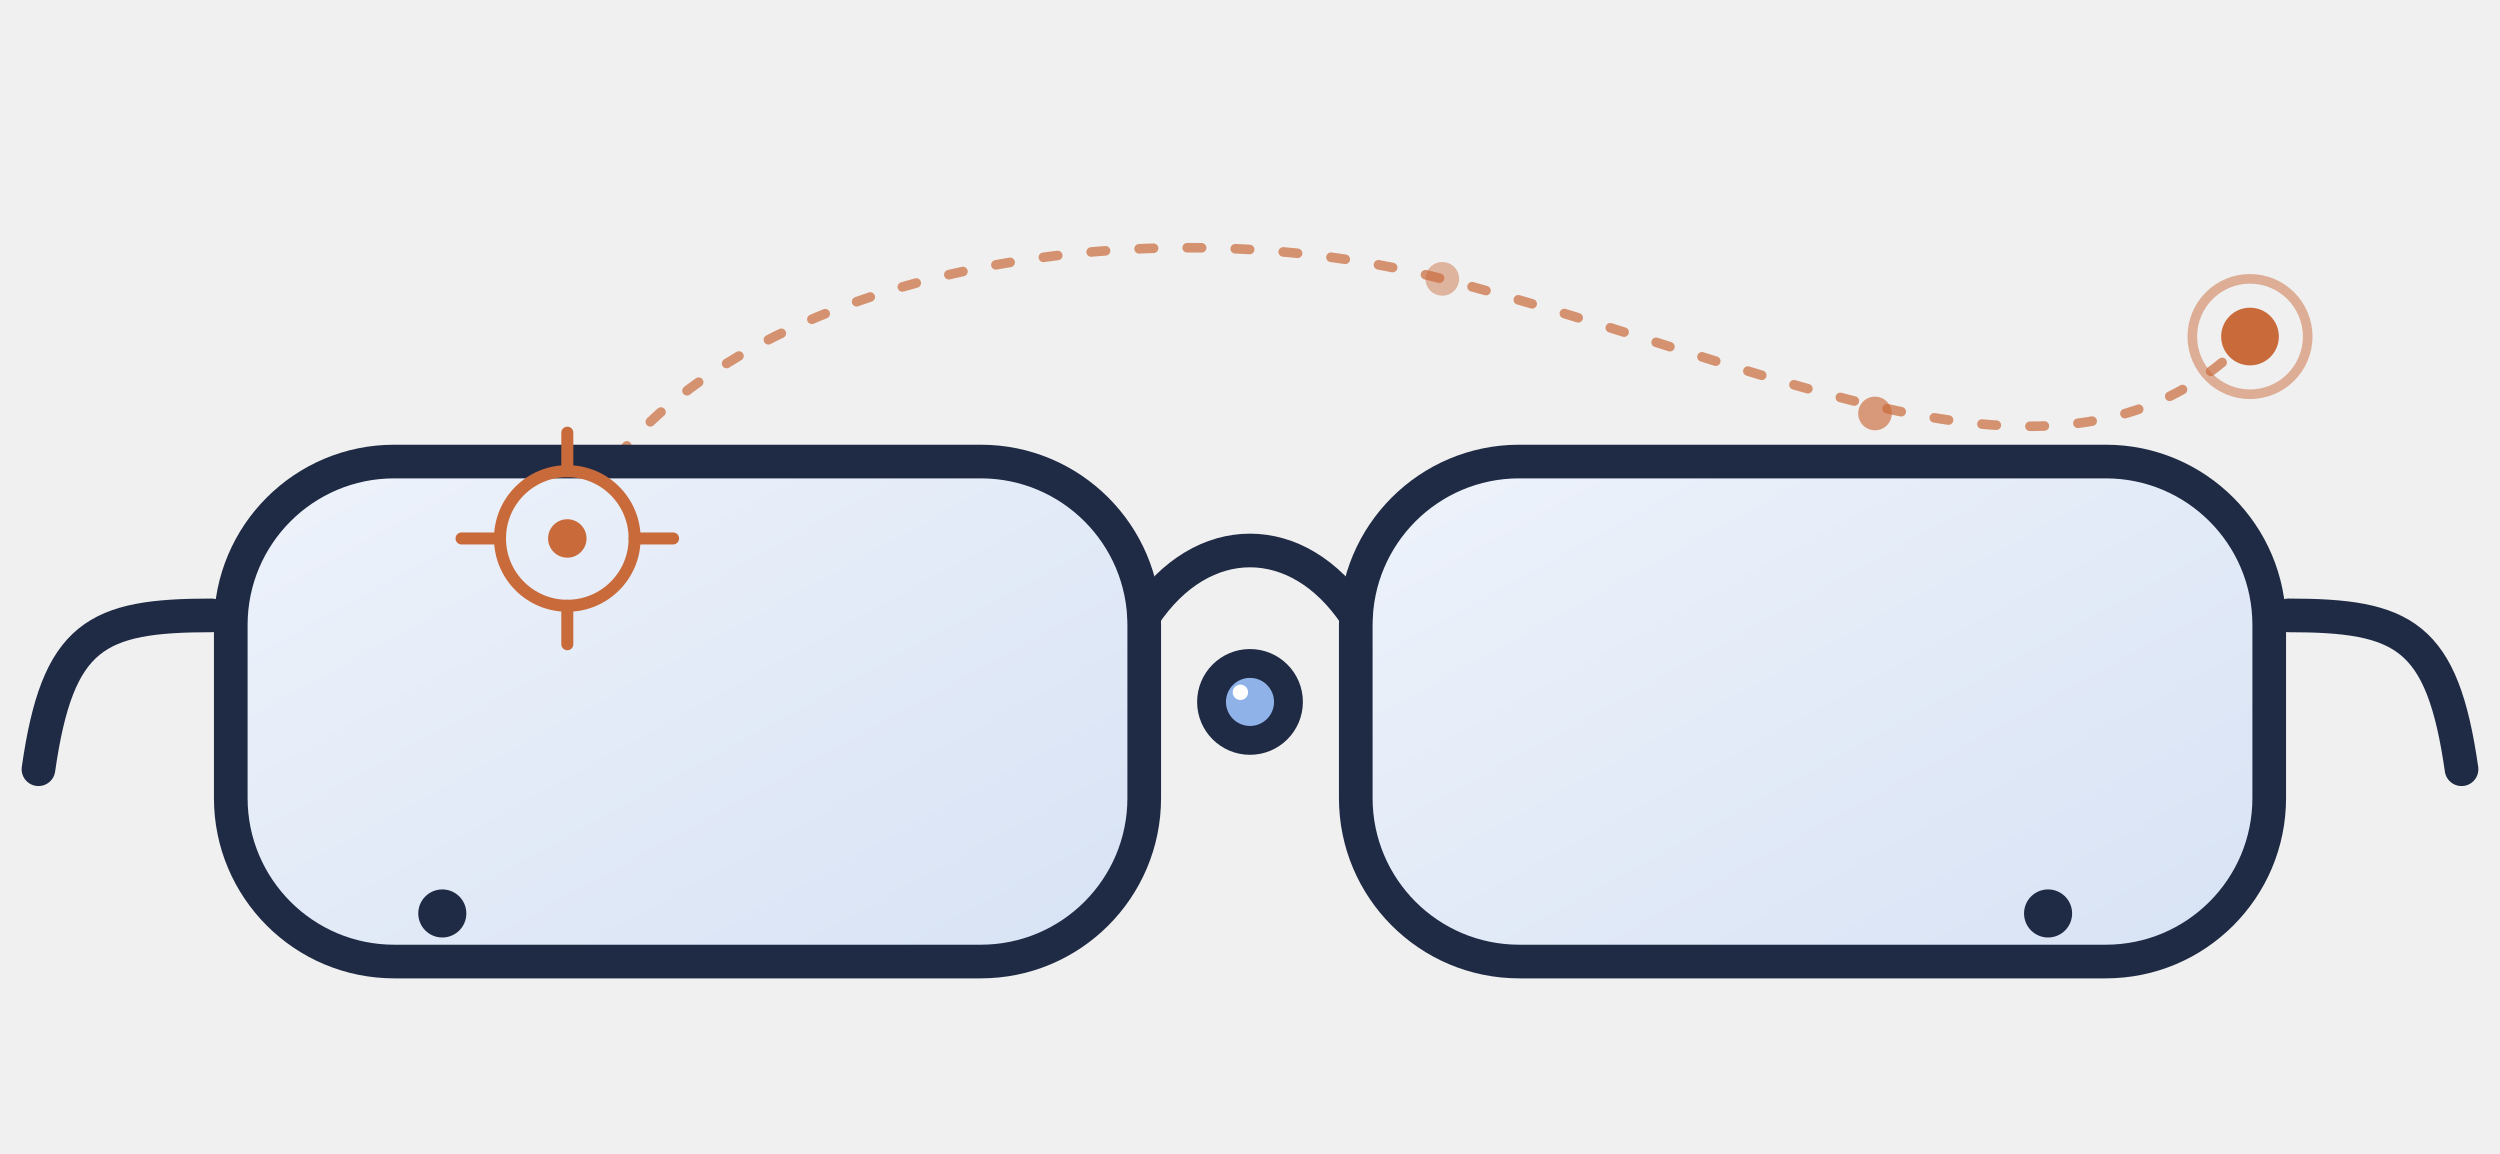
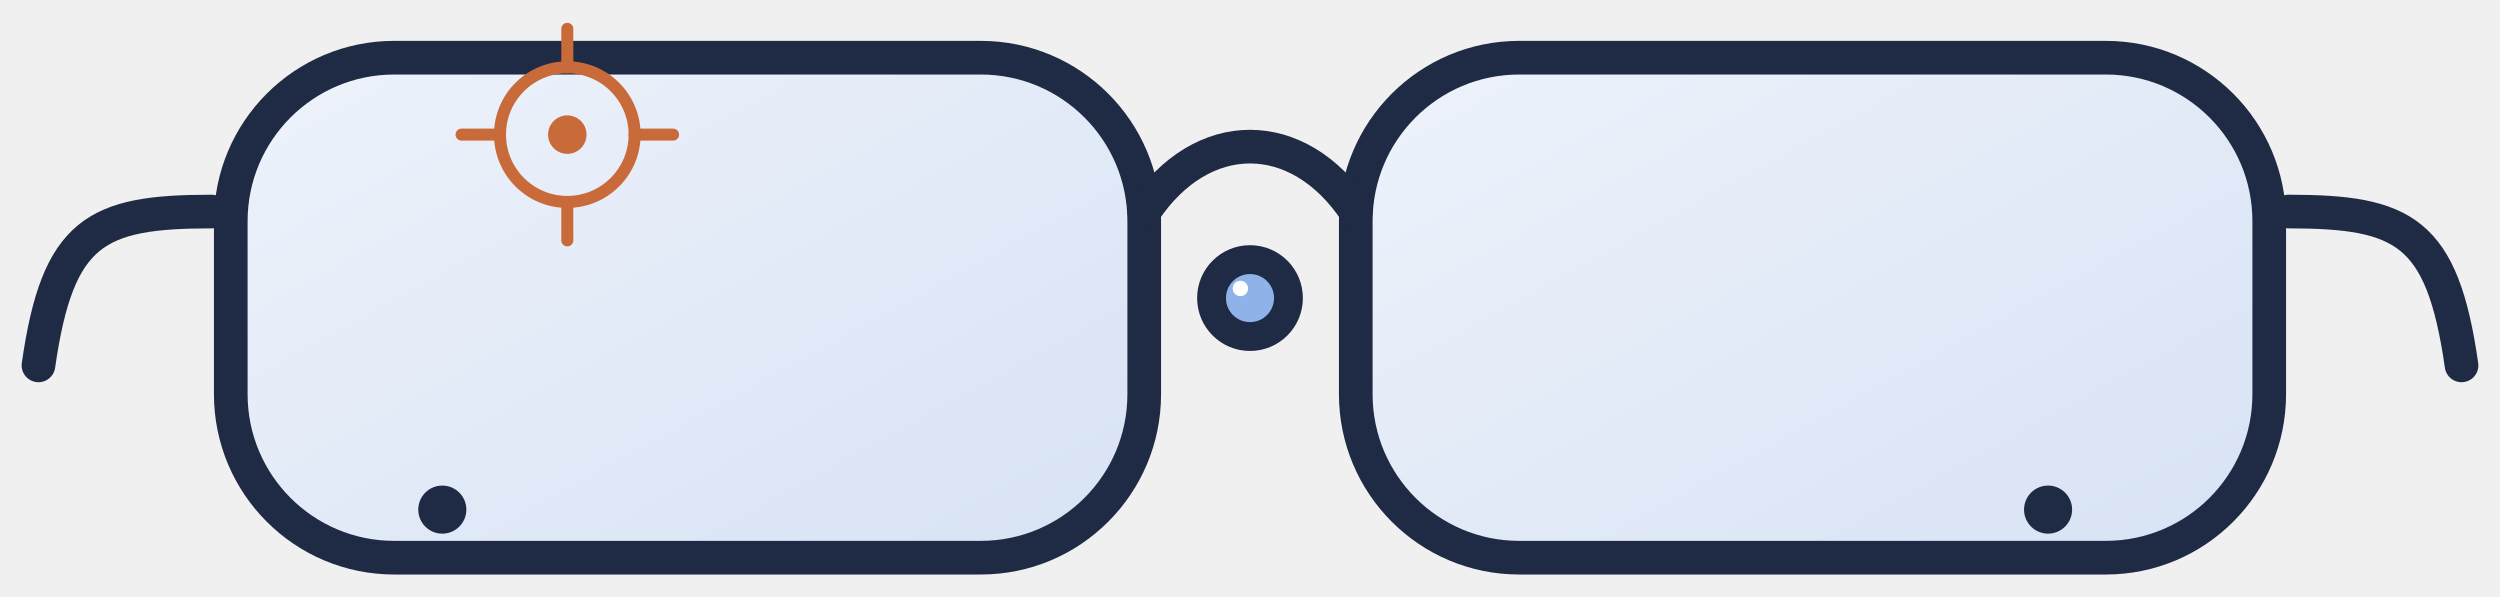
- <svg xmlns="http://www.w3.org/2000/svg" class="et-glasses" viewBox="0 0 520 240" role="img" aria-labelledby="etg-title">
+ <svg xmlns="http://www.w3.org/2000/svg" class="et-glasses" viewBox="0 84 520 124" role="img" aria-labelledby="etg-title">
  <defs>
    <linearGradient id="etg-lens" x1="0" y1="0" x2="1" y2="1">
      <stop offset="0" stop-color="#eef3fb" />
      <stop offset="1" stop-color="#d7e2f4" />
    </linearGradient>
  </defs>
-   <g class="etg-trail" fill="none" stroke="#c96a3a" stroke-width="2" stroke-dasharray="3 7" stroke-linecap="round" opacity="0.7">
-     <path d="M118 112 C 140 60, 230 40, 300 58 S 430 110, 468 70" />
-   </g>
-   <g class="etg-dots" fill="#c96a3a">
-     <circle cx="300" cy="58" r="3.5" opacity="0.45" />
-     <circle cx="390" cy="86" r="3.5" opacity="0.65" />
-     <circle cx="468" cy="70" r="6" />
-     <circle cx="468" cy="70" r="12" fill="none" stroke="#c96a3a" stroke-width="2" opacity="0.5" />
-   </g>
  <g stroke="#1f2a44" stroke-width="7" stroke-linecap="round" fill="none">
    <path d="M44 128 C 20 128, 12 132, 8 160" />
    <path d="M476 128 C 500 128, 508 132, 512 160" />
  </g>
  <g stroke="#1f2a44" stroke-width="7" fill="url(#etg-lens)">
    <rect x="48" y="96" width="190" height="104" rx="34" />
    <rect x="282" y="96" width="190" height="104" rx="34" />
  </g>
  <path d="M238 128 C 250 110, 270 110, 282 128" fill="none" stroke="#1f2a44" stroke-width="7" stroke-linecap="round" />
  <circle cx="260" cy="146" r="11" fill="#1f2a44" />
  <circle cx="260" cy="146" r="5" fill="#8fb3e8" />
  <circle cx="258" cy="144" r="1.6" fill="#ffffff" />
  <circle cx="92" cy="190" r="5" fill="#1f2a44" />
  <circle cx="426" cy="190" r="5" fill="#1f2a44" />
  <g fill="none" stroke="#c96a3a" stroke-width="2.5">
    <circle cx="118" cy="112" r="14" />
    <circle cx="118" cy="112" r="4" fill="#c96a3a" stroke="none" />
    <path d="M118 90v8M118 126v8M96 112h8M132 112h8" stroke-linecap="round" />
  </g>
</svg>
